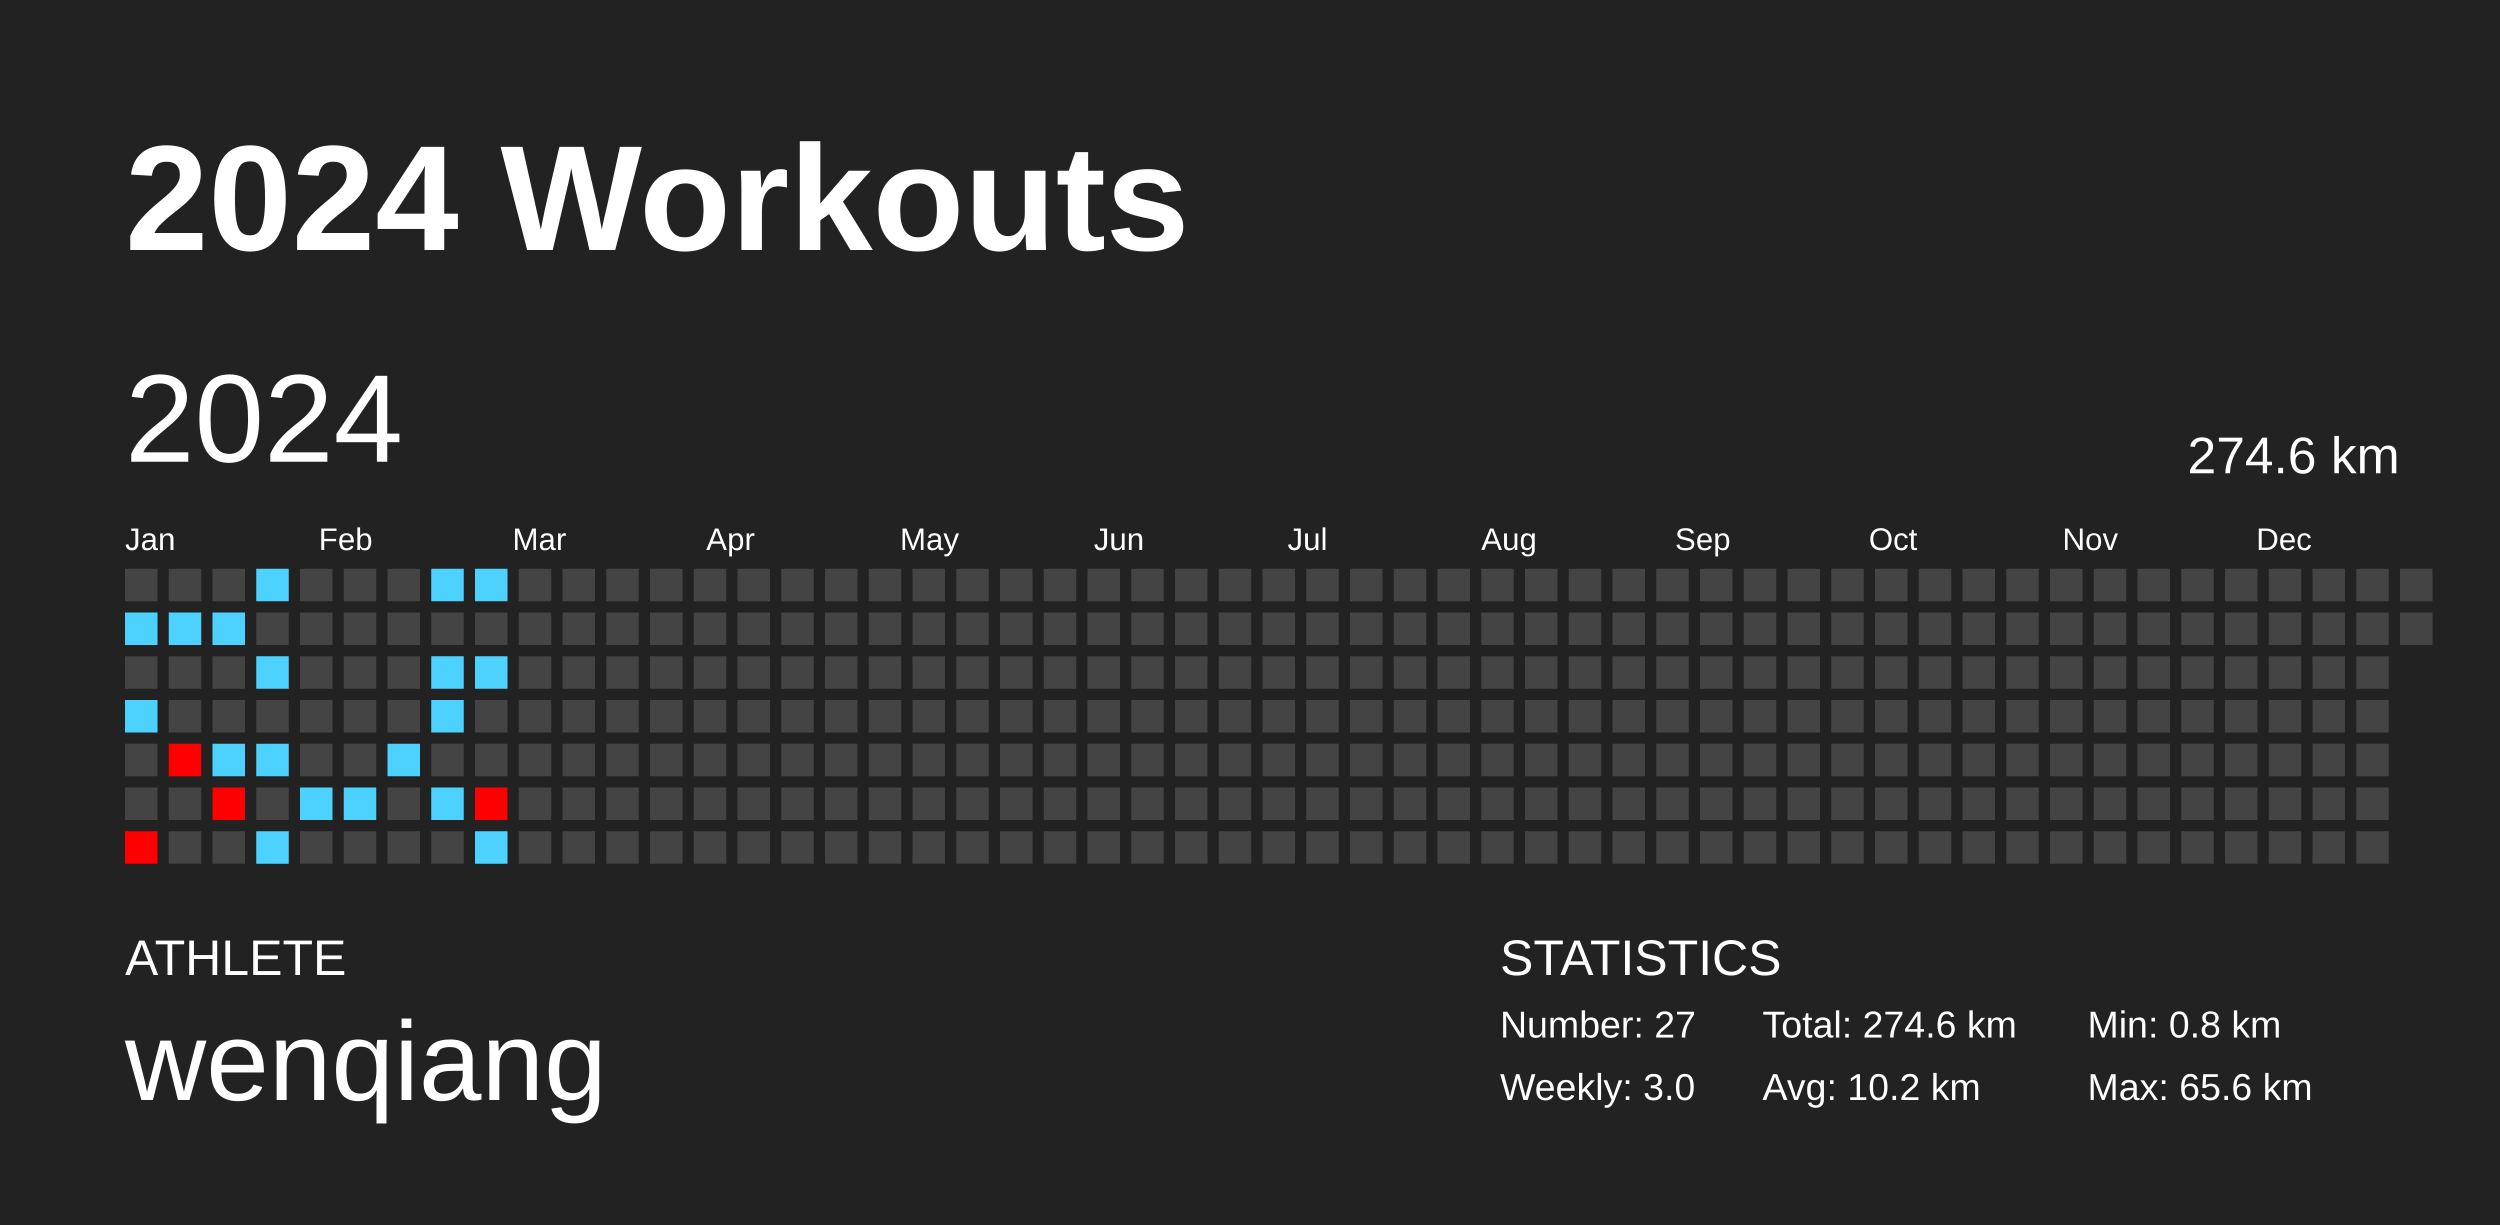
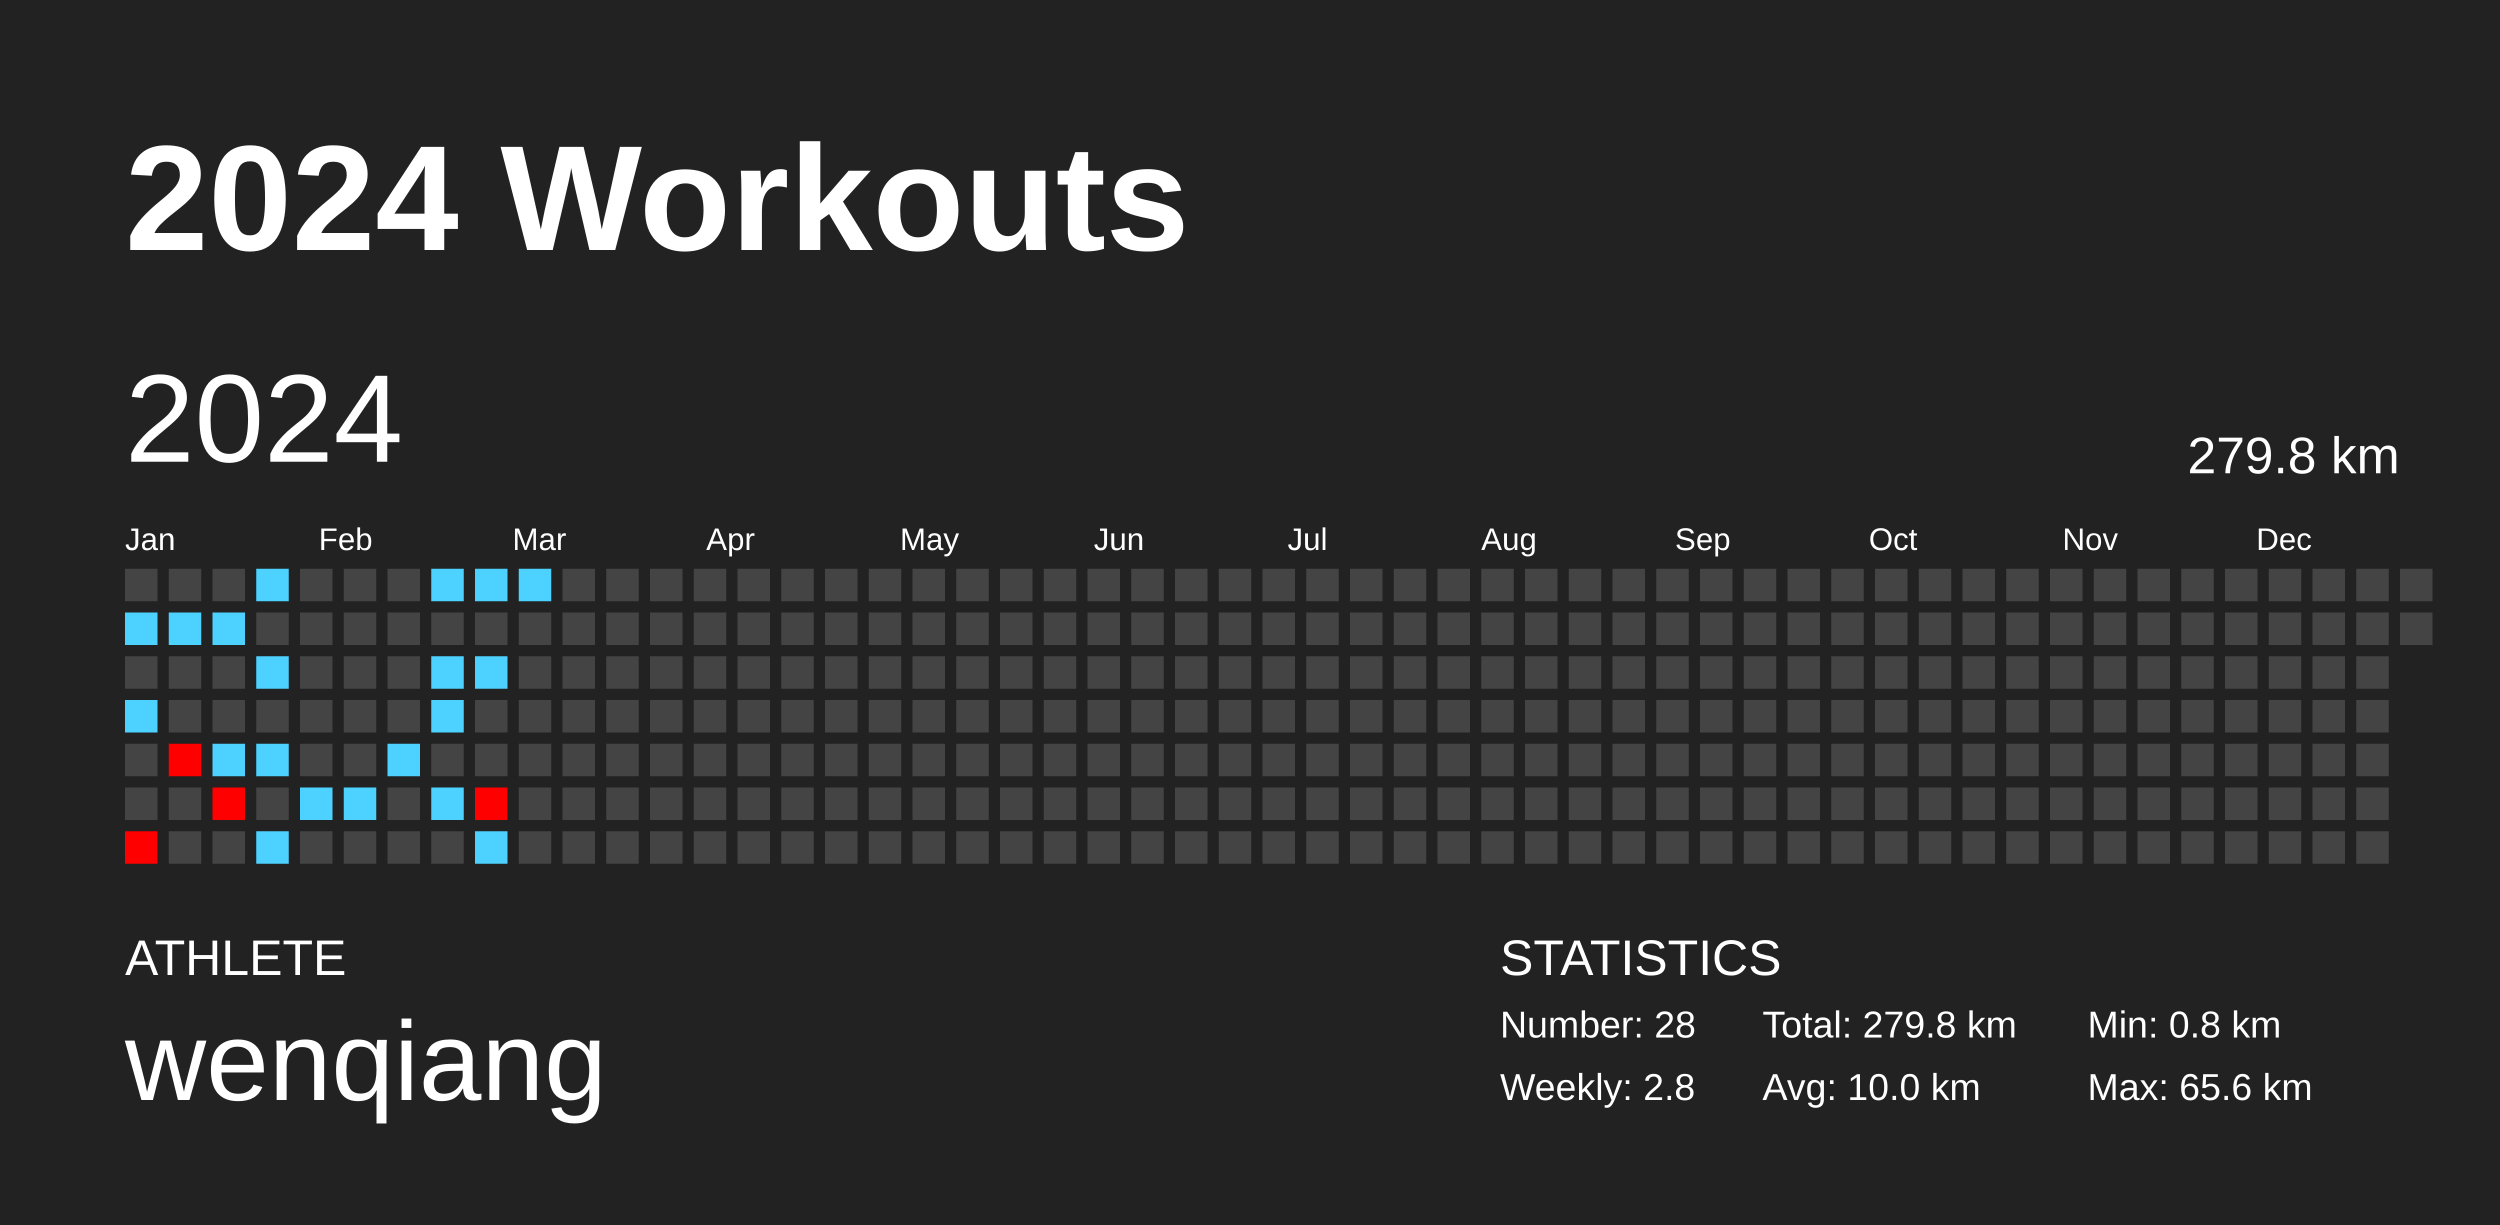
<svg xmlns="http://www.w3.org/2000/svg" baseProfile="full" height="98mm" version="1.1" viewBox="0,0,200,98" width="200mm">
  <defs />
  <rect fill="#222222" height="98" width="200" x="0" y="0" />
  <text fill="#FFFFFF" style="font-size:12px; font-family:Arial; font-weight:bold;" x="10" y="20">2024 Workouts</text>
  <text fill="#FFFFFF" style="font-size:4px; font-family:Arial" x="10" y="78">ATHLETE</text>
  <text fill="#FFFFFF" style="font-size:9px; font-family:Arial" x="10" y="88">wenqiang</text>
  <text fill="#FFFFFF" style="font-size:4px; font-family:Arial" x="120" y="78">STATISTICS</text>
-   <text fill="#FFFFFF" style="font-size:3px; font-family:Arial" x="120" y="83">Number: 27</text>
-   <text fill="#FFFFFF" style="font-size:3px; font-family:Arial" x="120" y="88">Weekly: 3.0</text>
-   <text fill="#FFFFFF" style="font-size:3px; font-family:Arial" x="141" y="83">Total: 274.6 km</text>
-   <text fill="#FFFFFF" style="font-size:3px; font-family:Arial" x="141" y="88">Avg: 10.2 km</text>
+   <text fill="#FFFFFF" style="font-size:3px; font-family:Arial" x="120" y="83">Number: 28</text>
+   <text fill="#FFFFFF" style="font-size:3px; font-family:Arial" x="120" y="88">Weekly: 2.8</text>
+   <text fill="#FFFFFF" style="font-size:3px; font-family:Arial" x="141" y="83">Total: 279.8 km</text>
+   <text fill="#FFFFFF" style="font-size:3px; font-family:Arial" x="141" y="88">Avg: 10.0 km</text>
  <text fill="#FFFFFF" style="font-size:3px; font-family:Arial" x="167" y="83">Min: 0.8 km</text>
  <text fill="#FFFFFF" style="font-size:3px; font-family:Arial" x="167" y="88">Max: 65.6 km</text>
  <text dominant-baseline="hanging" fill="#FFFFFF" style="font-size:10.0px; font-family:Arial;" x="10" y="30">2024</text>
-   <text dominant-baseline="hanging" fill="#FFFFFF" style="font-size:4.125px; font-family:Arial;" x="175" y="35">274.6 km</text>
+   <text dominant-baseline="hanging" fill="#FFFFFF" style="font-size:4.125px; font-family:Arial;" x="175" y="35">279.8 km</text>
  <text fill="#FFFFFF" style="font-size:2.5px; font-family:Arial" x="10.0" y="44">Jan</text>
  <text fill="#FFFFFF" style="font-size:2.5px; font-family:Arial" x="25.5" y="44">Feb</text>
  <text fill="#FFFFFF" style="font-size:2.5px; font-family:Arial" x="41.0" y="44">Mar</text>
  <text fill="#FFFFFF" style="font-size:2.5px; font-family:Arial" x="56.5" y="44">Apr</text>
  <text fill="#FFFFFF" style="font-size:2.5px; font-family:Arial" x="72.0" y="44">May</text>
  <text fill="#FFFFFF" style="font-size:2.5px; font-family:Arial" x="87.5" y="44">Jun</text>
  <text fill="#FFFFFF" style="font-size:2.5px; font-family:Arial" x="103.0" y="44">Jul</text>
  <text fill="#FFFFFF" style="font-size:2.5px; font-family:Arial" x="118.5" y="44">Aug</text>
  <text fill="#FFFFFF" style="font-size:2.5px; font-family:Arial" x="134.0" y="44">Sep</text>
  <text fill="#FFFFFF" style="font-size:2.5px; font-family:Arial" x="149.5" y="44">Oct</text>
  <text fill="#FFFFFF" style="font-size:2.5px; font-family:Arial" x="165.0" y="44">Nov</text>
  <text fill="#FFFFFF" style="font-size:2.5px; font-family:Arial" x="180.5" y="44">Dec</text>
  <rect fill="#444444" height="2.6" width="2.6" x="10.0" y="45.5" />
  <rect fill="#4dd2ff" height="2.6" width="2.6" x="10.0" y="49.0" />
  <rect fill="#444444" height="2.6" width="2.6" x="10.0" y="52.5" />
  <rect fill="#4dd2ff" height="2.6" width="2.6" x="10.0" y="56.0" />
  <rect fill="#444444" height="2.6" width="2.6" x="10.0" y="59.5" />
  <rect fill="#444444" height="2.6" width="2.6" x="10.0" y="63.0" />
  <rect fill="red" height="2.6" width="2.6" x="10.0" y="66.5" />
  <rect fill="#444444" height="2.6" width="2.6" x="13.5" y="45.5" />
  <rect fill="#4dd2ff" height="2.6" width="2.6" x="13.5" y="49.0" />
  <rect fill="#444444" height="2.6" width="2.6" x="13.5" y="52.5" />
  <rect fill="#444444" height="2.6" width="2.6" x="13.5" y="56.0" />
  <rect fill="red" height="2.6" width="2.6" x="13.5" y="59.5" />
  <rect fill="#444444" height="2.6" width="2.6" x="13.5" y="63.0" />
  <rect fill="#444444" height="2.6" width="2.6" x="13.5" y="66.5" />
  <rect fill="#444444" height="2.6" width="2.6" x="17.0" y="45.5" />
  <rect fill="#4dd2ff" height="2.6" width="2.6" x="17.0" y="49.0" />
  <rect fill="#444444" height="2.6" width="2.6" x="17.0" y="52.5" />
  <rect fill="#444444" height="2.6" width="2.6" x="17.0" y="56.0" />
  <rect fill="#4dd2ff" height="2.6" width="2.6" x="17.0" y="59.5" />
  <rect fill="red" height="2.6" width="2.6" x="17.0" y="63.0" />
  <rect fill="#444444" height="2.6" width="2.6" x="17.0" y="66.5" />
  <rect fill="#4dd2ff" height="2.6" width="2.6" x="20.5" y="45.5" />
  <rect fill="#444444" height="2.6" width="2.6" x="20.5" y="49.0" />
  <rect fill="#4dd2ff" height="2.6" width="2.6" x="20.5" y="52.5" />
  <rect fill="#444444" height="2.6" width="2.6" x="20.5" y="56.0" />
  <rect fill="#4dd2ff" height="2.6" width="2.6" x="20.5" y="59.5" />
  <rect fill="#444444" height="2.6" width="2.6" x="20.5" y="63.0" />
  <rect fill="#4dd2ff" height="2.6" width="2.6" x="20.5" y="66.5" />
  <rect fill="#444444" height="2.6" width="2.6" x="24.0" y="45.5" />
  <rect fill="#444444" height="2.6" width="2.6" x="24.0" y="49.0" />
  <rect fill="#444444" height="2.6" width="2.6" x="24.0" y="52.5" />
  <rect fill="#444444" height="2.6" width="2.6" x="24.0" y="56.0" />
  <rect fill="#444444" height="2.6" width="2.6" x="24.0" y="59.5" />
  <rect fill="#4dd2ff" height="2.6" width="2.6" x="24.0" y="63.0" />
  <rect fill="#444444" height="2.6" width="2.6" x="24.0" y="66.5" />
  <rect fill="#444444" height="2.6" width="2.6" x="27.5" y="45.5" />
  <rect fill="#444444" height="2.6" width="2.6" x="27.5" y="49.0" />
  <rect fill="#444444" height="2.6" width="2.6" x="27.5" y="52.5" />
  <rect fill="#444444" height="2.6" width="2.6" x="27.5" y="56.0" />
  <rect fill="#444444" height="2.6" width="2.6" x="27.5" y="59.5" />
  <rect fill="#4dd2ff" height="2.6" width="2.6" x="27.5" y="63.0" />
  <rect fill="#444444" height="2.6" width="2.6" x="27.5" y="66.5" />
  <rect fill="#444444" height="2.6" width="2.6" x="31.0" y="45.5" />
  <rect fill="#444444" height="2.6" width="2.6" x="31.0" y="49.0" />
  <rect fill="#444444" height="2.6" width="2.6" x="31.0" y="52.5" />
  <rect fill="#444444" height="2.6" width="2.6" x="31.0" y="56.0" />
  <rect fill="#4dd2ff" height="2.6" width="2.6" x="31.0" y="59.5" />
  <rect fill="#444444" height="2.6" width="2.6" x="31.0" y="63.0" />
  <rect fill="#444444" height="2.6" width="2.6" x="31.0" y="66.5" />
  <rect fill="#4dd2ff" height="2.6" width="2.6" x="34.5" y="45.5" />
  <rect fill="#444444" height="2.6" width="2.6" x="34.5" y="49.0" />
  <rect fill="#4dd2ff" height="2.6" width="2.6" x="34.5" y="52.5" />
  <rect fill="#4dd2ff" height="2.6" width="2.6" x="34.5" y="56.0" />
  <rect fill="#444444" height="2.6" width="2.6" x="34.5" y="59.5" />
  <rect fill="#4dd2ff" height="2.6" width="2.6" x="34.5" y="63.0" />
  <rect fill="#444444" height="2.6" width="2.6" x="34.5" y="66.5" />
  <rect fill="#4dd2ff" height="2.6" width="2.6" x="38.0" y="45.5" />
  <rect fill="#444444" height="2.6" width="2.6" x="38.0" y="49.0" />
  <rect fill="#4dd2ff" height="2.6" width="2.6" x="38.0" y="52.5" />
  <rect fill="#444444" height="2.6" width="2.6" x="38.0" y="56.0" />
  <rect fill="#444444" height="2.6" width="2.6" x="38.0" y="59.5" />
  <rect fill="red" height="2.6" width="2.6" x="38.0" y="63.0" />
  <rect fill="#4dd2ff" height="2.6" width="2.6" x="38.0" y="66.5" />
-   <rect fill="#444444" height="2.6" width="2.6" x="41.5" y="45.5" />
+   <rect fill="#4dd2ff" height="2.6" width="2.6" x="41.5" y="45.5" />
  <rect fill="#444444" height="2.6" width="2.6" x="41.5" y="49.0" />
  <rect fill="#444444" height="2.6" width="2.6" x="41.5" y="52.5" />
  <rect fill="#444444" height="2.6" width="2.6" x="41.5" y="56.0" />
  <rect fill="#444444" height="2.6" width="2.6" x="41.5" y="59.5" />
  <rect fill="#444444" height="2.6" width="2.6" x="41.5" y="63.0" />
  <rect fill="#444444" height="2.6" width="2.6" x="41.5" y="66.5" />
  <rect fill="#444444" height="2.6" width="2.6" x="45.0" y="45.5" />
  <rect fill="#444444" height="2.6" width="2.6" x="45.0" y="49.0" />
  <rect fill="#444444" height="2.6" width="2.6" x="45.0" y="52.5" />
  <rect fill="#444444" height="2.6" width="2.6" x="45.0" y="56.0" />
  <rect fill="#444444" height="2.6" width="2.6" x="45.0" y="59.5" />
  <rect fill="#444444" height="2.6" width="2.6" x="45.0" y="63.0" />
  <rect fill="#444444" height="2.6" width="2.6" x="45.0" y="66.5" />
  <rect fill="#444444" height="2.6" width="2.6" x="48.5" y="45.5" />
  <rect fill="#444444" height="2.6" width="2.6" x="48.5" y="49.0" />
  <rect fill="#444444" height="2.6" width="2.6" x="48.5" y="52.5" />
  <rect fill="#444444" height="2.6" width="2.6" x="48.5" y="56.0" />
  <rect fill="#444444" height="2.6" width="2.6" x="48.5" y="59.5" />
  <rect fill="#444444" height="2.6" width="2.6" x="48.5" y="63.0" />
  <rect fill="#444444" height="2.6" width="2.6" x="48.5" y="66.5" />
  <rect fill="#444444" height="2.6" width="2.6" x="52.0" y="45.5" />
  <rect fill="#444444" height="2.6" width="2.6" x="52.0" y="49.0" />
  <rect fill="#444444" height="2.6" width="2.6" x="52.0" y="52.5" />
  <rect fill="#444444" height="2.6" width="2.6" x="52.0" y="56.0" />
  <rect fill="#444444" height="2.6" width="2.6" x="52.0" y="59.5" />
  <rect fill="#444444" height="2.6" width="2.6" x="52.0" y="63.0" />
  <rect fill="#444444" height="2.6" width="2.6" x="52.0" y="66.5" />
  <rect fill="#444444" height="2.6" width="2.6" x="55.5" y="45.5" />
  <rect fill="#444444" height="2.6" width="2.6" x="55.5" y="49.0" />
  <rect fill="#444444" height="2.6" width="2.6" x="55.5" y="52.5" />
  <rect fill="#444444" height="2.6" width="2.6" x="55.5" y="56.0" />
  <rect fill="#444444" height="2.6" width="2.6" x="55.5" y="59.5" />
  <rect fill="#444444" height="2.6" width="2.6" x="55.5" y="63.0" />
  <rect fill="#444444" height="2.6" width="2.6" x="55.5" y="66.5" />
  <rect fill="#444444" height="2.6" width="2.6" x="59.0" y="45.5" />
  <rect fill="#444444" height="2.6" width="2.6" x="59.0" y="49.0" />
  <rect fill="#444444" height="2.6" width="2.6" x="59.0" y="52.5" />
  <rect fill="#444444" height="2.6" width="2.6" x="59.0" y="56.0" />
  <rect fill="#444444" height="2.6" width="2.6" x="59.0" y="59.5" />
  <rect fill="#444444" height="2.6" width="2.6" x="59.0" y="63.0" />
  <rect fill="#444444" height="2.6" width="2.6" x="59.0" y="66.5" />
  <rect fill="#444444" height="2.6" width="2.6" x="62.5" y="45.5" />
  <rect fill="#444444" height="2.6" width="2.6" x="62.5" y="49.0" />
  <rect fill="#444444" height="2.6" width="2.6" x="62.5" y="52.5" />
  <rect fill="#444444" height="2.6" width="2.6" x="62.5" y="56.0" />
  <rect fill="#444444" height="2.6" width="2.6" x="62.5" y="59.5" />
  <rect fill="#444444" height="2.6" width="2.6" x="62.5" y="63.0" />
  <rect fill="#444444" height="2.6" width="2.6" x="62.5" y="66.5" />
  <rect fill="#444444" height="2.6" width="2.6" x="66.0" y="45.5" />
  <rect fill="#444444" height="2.6" width="2.6" x="66.0" y="49.0" />
  <rect fill="#444444" height="2.6" width="2.6" x="66.0" y="52.5" />
  <rect fill="#444444" height="2.6" width="2.6" x="66.0" y="56.0" />
  <rect fill="#444444" height="2.6" width="2.6" x="66.0" y="59.5" />
  <rect fill="#444444" height="2.6" width="2.6" x="66.0" y="63.0" />
  <rect fill="#444444" height="2.6" width="2.6" x="66.0" y="66.5" />
  <rect fill="#444444" height="2.6" width="2.6" x="69.5" y="45.5" />
  <rect fill="#444444" height="2.6" width="2.6" x="69.5" y="49.0" />
  <rect fill="#444444" height="2.6" width="2.6" x="69.5" y="52.5" />
  <rect fill="#444444" height="2.6" width="2.6" x="69.5" y="56.0" />
  <rect fill="#444444" height="2.6" width="2.6" x="69.5" y="59.5" />
  <rect fill="#444444" height="2.6" width="2.6" x="69.5" y="63.0" />
  <rect fill="#444444" height="2.6" width="2.6" x="69.5" y="66.5" />
  <rect fill="#444444" height="2.6" width="2.6" x="73.0" y="45.5" />
  <rect fill="#444444" height="2.6" width="2.6" x="73.0" y="49.0" />
  <rect fill="#444444" height="2.6" width="2.6" x="73.0" y="52.5" />
  <rect fill="#444444" height="2.6" width="2.6" x="73.0" y="56.0" />
  <rect fill="#444444" height="2.6" width="2.6" x="73.0" y="59.5" />
  <rect fill="#444444" height="2.6" width="2.6" x="73.0" y="63.0" />
  <rect fill="#444444" height="2.6" width="2.6" x="73.0" y="66.5" />
  <rect fill="#444444" height="2.6" width="2.6" x="76.5" y="45.5" />
  <rect fill="#444444" height="2.6" width="2.6" x="76.5" y="49.0" />
  <rect fill="#444444" height="2.6" width="2.6" x="76.5" y="52.5" />
  <rect fill="#444444" height="2.6" width="2.6" x="76.5" y="56.0" />
  <rect fill="#444444" height="2.6" width="2.6" x="76.5" y="59.5" />
  <rect fill="#444444" height="2.6" width="2.6" x="76.5" y="63.0" />
  <rect fill="#444444" height="2.6" width="2.6" x="76.5" y="66.5" />
  <rect fill="#444444" height="2.6" width="2.6" x="80.0" y="45.5" />
  <rect fill="#444444" height="2.6" width="2.6" x="80.0" y="49.0" />
  <rect fill="#444444" height="2.6" width="2.6" x="80.0" y="52.5" />
  <rect fill="#444444" height="2.6" width="2.6" x="80.0" y="56.0" />
  <rect fill="#444444" height="2.6" width="2.6" x="80.0" y="59.5" />
  <rect fill="#444444" height="2.6" width="2.6" x="80.0" y="63.0" />
  <rect fill="#444444" height="2.6" width="2.6" x="80.0" y="66.5" />
  <rect fill="#444444" height="2.6" width="2.6" x="83.5" y="45.5" />
  <rect fill="#444444" height="2.6" width="2.6" x="83.5" y="49.0" />
  <rect fill="#444444" height="2.6" width="2.6" x="83.5" y="52.5" />
  <rect fill="#444444" height="2.6" width="2.6" x="83.5" y="56.0" />
  <rect fill="#444444" height="2.6" width="2.6" x="83.5" y="59.5" />
  <rect fill="#444444" height="2.6" width="2.6" x="83.5" y="63.0" />
  <rect fill="#444444" height="2.6" width="2.6" x="83.5" y="66.5" />
  <rect fill="#444444" height="2.6" width="2.6" x="87.0" y="45.5" />
  <rect fill="#444444" height="2.6" width="2.6" x="87.0" y="49.0" />
  <rect fill="#444444" height="2.6" width="2.6" x="87.0" y="52.5" />
  <rect fill="#444444" height="2.6" width="2.6" x="87.0" y="56.0" />
  <rect fill="#444444" height="2.6" width="2.6" x="87.0" y="59.5" />
  <rect fill="#444444" height="2.6" width="2.6" x="87.0" y="63.0" />
  <rect fill="#444444" height="2.6" width="2.6" x="87.0" y="66.5" />
  <rect fill="#444444" height="2.6" width="2.6" x="90.5" y="45.5" />
  <rect fill="#444444" height="2.6" width="2.6" x="90.5" y="49.0" />
  <rect fill="#444444" height="2.6" width="2.6" x="90.5" y="52.5" />
  <rect fill="#444444" height="2.6" width="2.6" x="90.5" y="56.0" />
  <rect fill="#444444" height="2.6" width="2.6" x="90.5" y="59.5" />
  <rect fill="#444444" height="2.6" width="2.6" x="90.5" y="63.0" />
  <rect fill="#444444" height="2.6" width="2.6" x="90.5" y="66.5" />
  <rect fill="#444444" height="2.6" width="2.6" x="94.0" y="45.5" />
  <rect fill="#444444" height="2.6" width="2.6" x="94.0" y="49.0" />
  <rect fill="#444444" height="2.6" width="2.6" x="94.0" y="52.5" />
  <rect fill="#444444" height="2.6" width="2.6" x="94.0" y="56.0" />
  <rect fill="#444444" height="2.6" width="2.6" x="94.0" y="59.5" />
  <rect fill="#444444" height="2.6" width="2.6" x="94.0" y="63.0" />
  <rect fill="#444444" height="2.6" width="2.6" x="94.0" y="66.5" />
  <rect fill="#444444" height="2.6" width="2.6" x="97.5" y="45.5" />
  <rect fill="#444444" height="2.6" width="2.6" x="97.5" y="49.0" />
  <rect fill="#444444" height="2.6" width="2.6" x="97.5" y="52.5" />
  <rect fill="#444444" height="2.6" width="2.6" x="97.5" y="56.0" />
  <rect fill="#444444" height="2.6" width="2.6" x="97.5" y="59.5" />
  <rect fill="#444444" height="2.6" width="2.6" x="97.5" y="63.0" />
  <rect fill="#444444" height="2.6" width="2.6" x="97.5" y="66.5" />
  <rect fill="#444444" height="2.6" width="2.6" x="101.0" y="45.5" />
  <rect fill="#444444" height="2.6" width="2.6" x="101.0" y="49.0" />
  <rect fill="#444444" height="2.6" width="2.6" x="101.0" y="52.5" />
  <rect fill="#444444" height="2.6" width="2.6" x="101.0" y="56.0" />
  <rect fill="#444444" height="2.6" width="2.6" x="101.0" y="59.5" />
  <rect fill="#444444" height="2.6" width="2.6" x="101.0" y="63.0" />
  <rect fill="#444444" height="2.6" width="2.6" x="101.0" y="66.5" />
  <rect fill="#444444" height="2.6" width="2.6" x="104.5" y="45.5" />
  <rect fill="#444444" height="2.6" width="2.6" x="104.5" y="49.0" />
  <rect fill="#444444" height="2.6" width="2.6" x="104.5" y="52.5" />
  <rect fill="#444444" height="2.6" width="2.6" x="104.5" y="56.0" />
  <rect fill="#444444" height="2.6" width="2.6" x="104.5" y="59.5" />
  <rect fill="#444444" height="2.6" width="2.6" x="104.5" y="63.0" />
  <rect fill="#444444" height="2.6" width="2.6" x="104.5" y="66.5" />
  <rect fill="#444444" height="2.6" width="2.6" x="108.0" y="45.5" />
  <rect fill="#444444" height="2.6" width="2.6" x="108.0" y="49.0" />
  <rect fill="#444444" height="2.6" width="2.6" x="108.0" y="52.5" />
  <rect fill="#444444" height="2.6" width="2.6" x="108.0" y="56.0" />
  <rect fill="#444444" height="2.6" width="2.6" x="108.0" y="59.5" />
  <rect fill="#444444" height="2.6" width="2.6" x="108.0" y="63.0" />
  <rect fill="#444444" height="2.6" width="2.6" x="108.0" y="66.5" />
  <rect fill="#444444" height="2.6" width="2.6" x="111.5" y="45.5" />
  <rect fill="#444444" height="2.6" width="2.6" x="111.5" y="49.0" />
  <rect fill="#444444" height="2.6" width="2.6" x="111.5" y="52.5" />
  <rect fill="#444444" height="2.6" width="2.6" x="111.5" y="56.0" />
  <rect fill="#444444" height="2.6" width="2.6" x="111.5" y="59.5" />
  <rect fill="#444444" height="2.6" width="2.6" x="111.5" y="63.0" />
  <rect fill="#444444" height="2.6" width="2.6" x="111.5" y="66.5" />
  <rect fill="#444444" height="2.6" width="2.6" x="115.0" y="45.5" />
  <rect fill="#444444" height="2.6" width="2.6" x="115.0" y="49.0" />
  <rect fill="#444444" height="2.6" width="2.6" x="115.0" y="52.5" />
  <rect fill="#444444" height="2.6" width="2.6" x="115.0" y="56.0" />
  <rect fill="#444444" height="2.6" width="2.6" x="115.0" y="59.5" />
  <rect fill="#444444" height="2.6" width="2.6" x="115.0" y="63.0" />
  <rect fill="#444444" height="2.6" width="2.6" x="115.0" y="66.5" />
  <rect fill="#444444" height="2.6" width="2.6" x="118.5" y="45.5" />
  <rect fill="#444444" height="2.6" width="2.6" x="118.5" y="49.0" />
  <rect fill="#444444" height="2.6" width="2.6" x="118.5" y="52.5" />
  <rect fill="#444444" height="2.6" width="2.6" x="118.5" y="56.0" />
  <rect fill="#444444" height="2.6" width="2.6" x="118.5" y="59.5" />
  <rect fill="#444444" height="2.6" width="2.6" x="118.5" y="63.0" />
  <rect fill="#444444" height="2.6" width="2.6" x="118.5" y="66.5" />
  <rect fill="#444444" height="2.6" width="2.6" x="122.0" y="45.5" />
  <rect fill="#444444" height="2.6" width="2.6" x="122.0" y="49.0" />
  <rect fill="#444444" height="2.6" width="2.6" x="122.0" y="52.5" />
  <rect fill="#444444" height="2.6" width="2.6" x="122.0" y="56.0" />
  <rect fill="#444444" height="2.6" width="2.6" x="122.0" y="59.5" />
  <rect fill="#444444" height="2.6" width="2.6" x="122.0" y="63.0" />
  <rect fill="#444444" height="2.6" width="2.6" x="122.0" y="66.5" />
  <rect fill="#444444" height="2.6" width="2.6" x="125.5" y="45.5" />
  <rect fill="#444444" height="2.6" width="2.6" x="125.5" y="49.0" />
  <rect fill="#444444" height="2.6" width="2.6" x="125.5" y="52.5" />
  <rect fill="#444444" height="2.6" width="2.6" x="125.5" y="56.0" />
  <rect fill="#444444" height="2.6" width="2.6" x="125.5" y="59.5" />
  <rect fill="#444444" height="2.6" width="2.6" x="125.5" y="63.0" />
  <rect fill="#444444" height="2.6" width="2.6" x="125.5" y="66.5" />
  <rect fill="#444444" height="2.6" width="2.6" x="129.0" y="45.5" />
  <rect fill="#444444" height="2.6" width="2.6" x="129.0" y="49.0" />
  <rect fill="#444444" height="2.6" width="2.6" x="129.0" y="52.5" />
  <rect fill="#444444" height="2.6" width="2.6" x="129.0" y="56.0" />
  <rect fill="#444444" height="2.6" width="2.6" x="129.0" y="59.5" />
  <rect fill="#444444" height="2.6" width="2.6" x="129.0" y="63.0" />
  <rect fill="#444444" height="2.6" width="2.6" x="129.0" y="66.5" />
  <rect fill="#444444" height="2.6" width="2.6" x="132.5" y="45.5" />
  <rect fill="#444444" height="2.6" width="2.6" x="132.5" y="49.0" />
  <rect fill="#444444" height="2.6" width="2.6" x="132.5" y="52.5" />
  <rect fill="#444444" height="2.6" width="2.6" x="132.5" y="56.0" />
  <rect fill="#444444" height="2.6" width="2.6" x="132.5" y="59.5" />
  <rect fill="#444444" height="2.6" width="2.6" x="132.5" y="63.0" />
  <rect fill="#444444" height="2.6" width="2.6" x="132.5" y="66.5" />
  <rect fill="#444444" height="2.6" width="2.6" x="136.0" y="45.5" />
  <rect fill="#444444" height="2.6" width="2.6" x="136.0" y="49.0" />
  <rect fill="#444444" height="2.6" width="2.6" x="136.0" y="52.5" />
  <rect fill="#444444" height="2.6" width="2.6" x="136.0" y="56.0" />
  <rect fill="#444444" height="2.6" width="2.6" x="136.0" y="59.5" />
  <rect fill="#444444" height="2.6" width="2.6" x="136.0" y="63.0" />
  <rect fill="#444444" height="2.6" width="2.6" x="136.0" y="66.5" />
  <rect fill="#444444" height="2.6" width="2.6" x="139.5" y="45.5" />
  <rect fill="#444444" height="2.6" width="2.6" x="139.5" y="49.0" />
  <rect fill="#444444" height="2.6" width="2.6" x="139.5" y="52.5" />
  <rect fill="#444444" height="2.6" width="2.6" x="139.5" y="56.0" />
  <rect fill="#444444" height="2.6" width="2.6" x="139.5" y="59.5" />
  <rect fill="#444444" height="2.6" width="2.6" x="139.5" y="63.0" />
  <rect fill="#444444" height="2.6" width="2.6" x="139.5" y="66.5" />
  <rect fill="#444444" height="2.6" width="2.6" x="143.0" y="45.5" />
  <rect fill="#444444" height="2.6" width="2.6" x="143.0" y="49.0" />
  <rect fill="#444444" height="2.6" width="2.6" x="143.0" y="52.5" />
  <rect fill="#444444" height="2.6" width="2.6" x="143.0" y="56.0" />
  <rect fill="#444444" height="2.6" width="2.6" x="143.0" y="59.5" />
  <rect fill="#444444" height="2.6" width="2.6" x="143.0" y="63.0" />
  <rect fill="#444444" height="2.6" width="2.6" x="143.0" y="66.5" />
  <rect fill="#444444" height="2.6" width="2.6" x="146.5" y="45.5" />
  <rect fill="#444444" height="2.6" width="2.6" x="146.5" y="49.0" />
  <rect fill="#444444" height="2.6" width="2.6" x="146.5" y="52.5" />
  <rect fill="#444444" height="2.6" width="2.6" x="146.5" y="56.0" />
  <rect fill="#444444" height="2.6" width="2.6" x="146.5" y="59.5" />
  <rect fill="#444444" height="2.6" width="2.6" x="146.5" y="63.0" />
  <rect fill="#444444" height="2.6" width="2.6" x="146.5" y="66.5" />
  <rect fill="#444444" height="2.6" width="2.6" x="150.0" y="45.5" />
  <rect fill="#444444" height="2.6" width="2.6" x="150.0" y="49.0" />
  <rect fill="#444444" height="2.6" width="2.6" x="150.0" y="52.5" />
  <rect fill="#444444" height="2.6" width="2.6" x="150.0" y="56.0" />
  <rect fill="#444444" height="2.6" width="2.6" x="150.0" y="59.5" />
  <rect fill="#444444" height="2.6" width="2.6" x="150.0" y="63.0" />
  <rect fill="#444444" height="2.6" width="2.6" x="150.0" y="66.5" />
  <rect fill="#444444" height="2.6" width="2.6" x="153.5" y="45.5" />
  <rect fill="#444444" height="2.6" width="2.6" x="153.5" y="49.0" />
  <rect fill="#444444" height="2.6" width="2.6" x="153.5" y="52.5" />
  <rect fill="#444444" height="2.6" width="2.6" x="153.5" y="56.0" />
  <rect fill="#444444" height="2.6" width="2.6" x="153.5" y="59.5" />
  <rect fill="#444444" height="2.6" width="2.6" x="153.5" y="63.0" />
  <rect fill="#444444" height="2.6" width="2.6" x="153.5" y="66.5" />
  <rect fill="#444444" height="2.6" width="2.6" x="157.0" y="45.5" />
  <rect fill="#444444" height="2.6" width="2.6" x="157.0" y="49.0" />
  <rect fill="#444444" height="2.6" width="2.6" x="157.0" y="52.5" />
  <rect fill="#444444" height="2.6" width="2.6" x="157.0" y="56.0" />
  <rect fill="#444444" height="2.6" width="2.6" x="157.0" y="59.5" />
  <rect fill="#444444" height="2.6" width="2.6" x="157.0" y="63.0" />
  <rect fill="#444444" height="2.6" width="2.6" x="157.0" y="66.5" />
  <rect fill="#444444" height="2.6" width="2.6" x="160.5" y="45.5" />
  <rect fill="#444444" height="2.6" width="2.6" x="160.5" y="49.0" />
  <rect fill="#444444" height="2.6" width="2.6" x="160.5" y="52.5" />
  <rect fill="#444444" height="2.6" width="2.6" x="160.5" y="56.0" />
  <rect fill="#444444" height="2.6" width="2.6" x="160.5" y="59.5" />
  <rect fill="#444444" height="2.6" width="2.6" x="160.5" y="63.0" />
  <rect fill="#444444" height="2.6" width="2.6" x="160.5" y="66.5" />
  <rect fill="#444444" height="2.6" width="2.6" x="164.0" y="45.5" />
  <rect fill="#444444" height="2.6" width="2.6" x="164.0" y="49.0" />
  <rect fill="#444444" height="2.6" width="2.6" x="164.0" y="52.5" />
  <rect fill="#444444" height="2.6" width="2.6" x="164.0" y="56.0" />
  <rect fill="#444444" height="2.6" width="2.6" x="164.0" y="59.5" />
  <rect fill="#444444" height="2.6" width="2.6" x="164.0" y="63.0" />
  <rect fill="#444444" height="2.6" width="2.6" x="164.0" y="66.5" />
  <rect fill="#444444" height="2.6" width="2.6" x="167.5" y="45.5" />
  <rect fill="#444444" height="2.6" width="2.6" x="167.5" y="49.0" />
  <rect fill="#444444" height="2.6" width="2.6" x="167.5" y="52.5" />
  <rect fill="#444444" height="2.6" width="2.6" x="167.5" y="56.0" />
  <rect fill="#444444" height="2.6" width="2.6" x="167.5" y="59.5" />
  <rect fill="#444444" height="2.6" width="2.6" x="167.5" y="63.0" />
  <rect fill="#444444" height="2.6" width="2.6" x="167.5" y="66.5" />
  <rect fill="#444444" height="2.6" width="2.6" x="171.0" y="45.5" />
  <rect fill="#444444" height="2.6" width="2.6" x="171.0" y="49.0" />
  <rect fill="#444444" height="2.6" width="2.6" x="171.0" y="52.5" />
  <rect fill="#444444" height="2.6" width="2.6" x="171.0" y="56.0" />
  <rect fill="#444444" height="2.6" width="2.6" x="171.0" y="59.5" />
  <rect fill="#444444" height="2.6" width="2.6" x="171.0" y="63.0" />
  <rect fill="#444444" height="2.6" width="2.6" x="171.0" y="66.5" />
  <rect fill="#444444" height="2.6" width="2.6" x="174.5" y="45.5" />
  <rect fill="#444444" height="2.6" width="2.6" x="174.5" y="49.0" />
  <rect fill="#444444" height="2.6" width="2.6" x="174.5" y="52.5" />
  <rect fill="#444444" height="2.6" width="2.6" x="174.5" y="56.0" />
  <rect fill="#444444" height="2.6" width="2.6" x="174.5" y="59.5" />
  <rect fill="#444444" height="2.6" width="2.6" x="174.5" y="63.0" />
  <rect fill="#444444" height="2.6" width="2.6" x="174.5" y="66.5" />
  <rect fill="#444444" height="2.6" width="2.6" x="178.0" y="45.5" />
  <rect fill="#444444" height="2.6" width="2.6" x="178.0" y="49.0" />
  <rect fill="#444444" height="2.6" width="2.6" x="178.0" y="52.5" />
  <rect fill="#444444" height="2.6" width="2.6" x="178.0" y="56.0" />
  <rect fill="#444444" height="2.6" width="2.6" x="178.0" y="59.5" />
  <rect fill="#444444" height="2.6" width="2.6" x="178.0" y="63.0" />
  <rect fill="#444444" height="2.6" width="2.6" x="178.0" y="66.5" />
  <rect fill="#444444" height="2.6" width="2.6" x="181.5" y="45.5" />
  <rect fill="#444444" height="2.6" width="2.6" x="181.5" y="49.0" />
  <rect fill="#444444" height="2.6" width="2.6" x="181.5" y="52.5" />
  <rect fill="#444444" height="2.6" width="2.6" x="181.5" y="56.0" />
  <rect fill="#444444" height="2.6" width="2.6" x="181.5" y="59.5" />
  <rect fill="#444444" height="2.6" width="2.6" x="181.5" y="63.0" />
  <rect fill="#444444" height="2.6" width="2.6" x="181.5" y="66.5" />
  <rect fill="#444444" height="2.6" width="2.6" x="185.0" y="45.5" />
  <rect fill="#444444" height="2.6" width="2.6" x="185.0" y="49.0" />
  <rect fill="#444444" height="2.6" width="2.6" x="185.0" y="52.5" />
  <rect fill="#444444" height="2.6" width="2.6" x="185.0" y="56.0" />
  <rect fill="#444444" height="2.6" width="2.6" x="185.0" y="59.5" />
  <rect fill="#444444" height="2.6" width="2.6" x="185.0" y="63.0" />
  <rect fill="#444444" height="2.6" width="2.6" x="185.0" y="66.5" />
  <rect fill="#444444" height="2.6" width="2.6" x="188.5" y="45.5" />
  <rect fill="#444444" height="2.6" width="2.6" x="188.5" y="49.0" />
  <rect fill="#444444" height="2.6" width="2.6" x="188.5" y="52.5" />
  <rect fill="#444444" height="2.6" width="2.6" x="188.5" y="56.0" />
  <rect fill="#444444" height="2.6" width="2.6" x="188.5" y="59.5" />
  <rect fill="#444444" height="2.6" width="2.6" x="188.5" y="63.0" />
  <rect fill="#444444" height="2.6" width="2.6" x="188.5" y="66.5" />
  <rect fill="#444444" height="2.6" width="2.6" x="192.0" y="45.5" />
  <rect fill="#444444" height="2.6" width="2.6" x="192.0" y="49.0" />
</svg>
